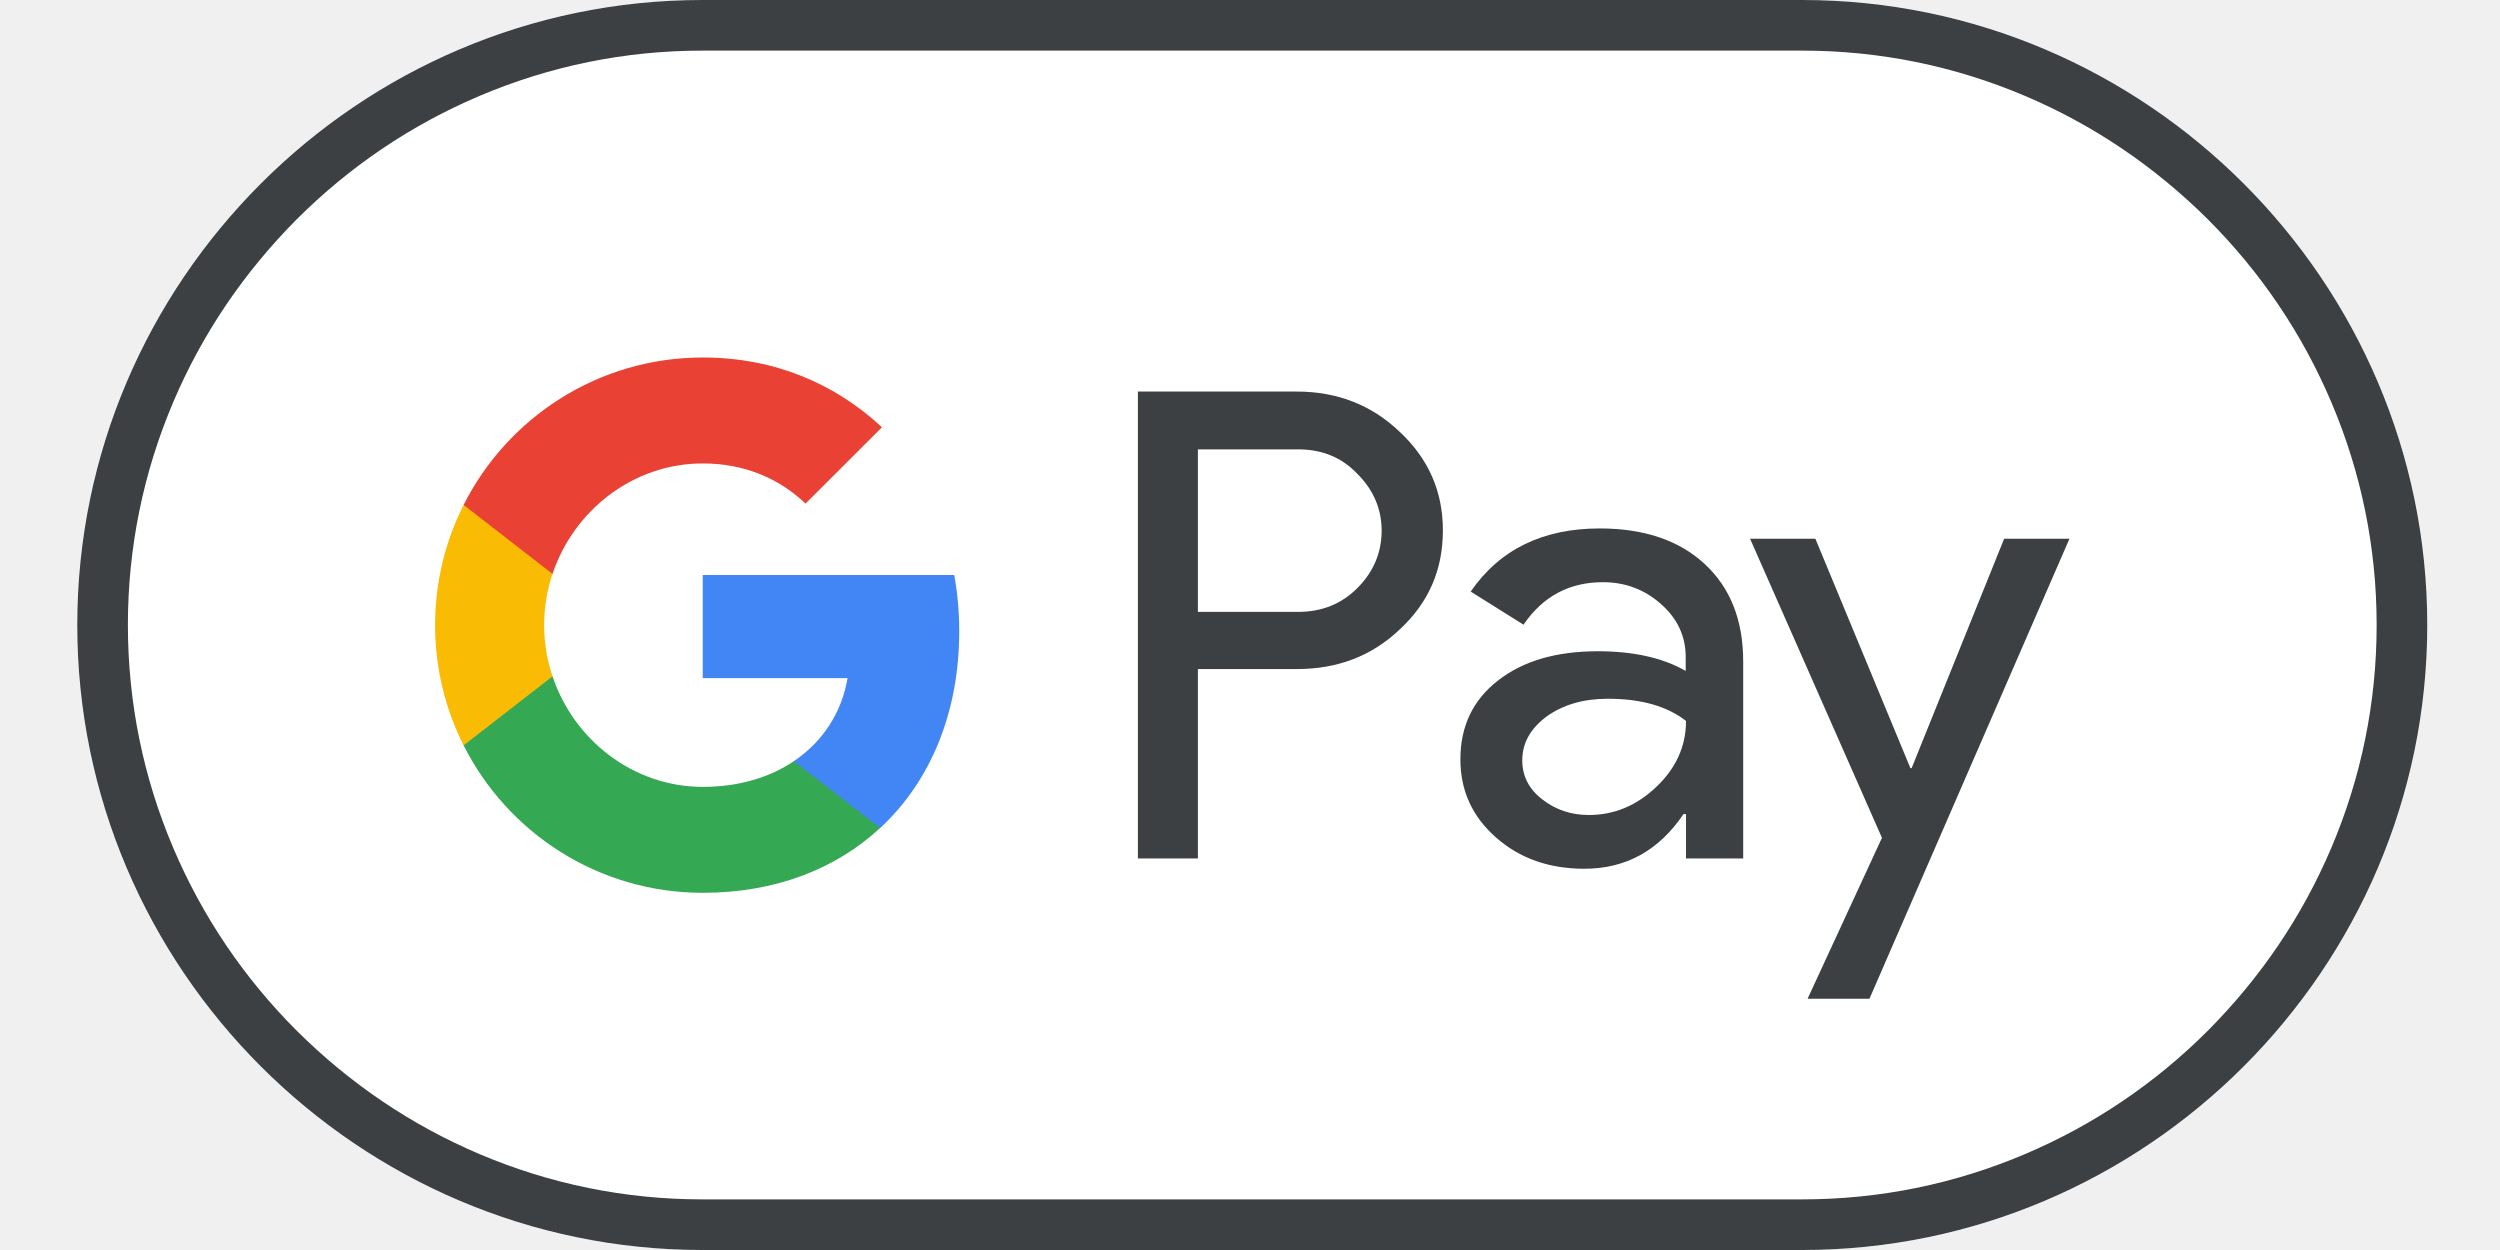
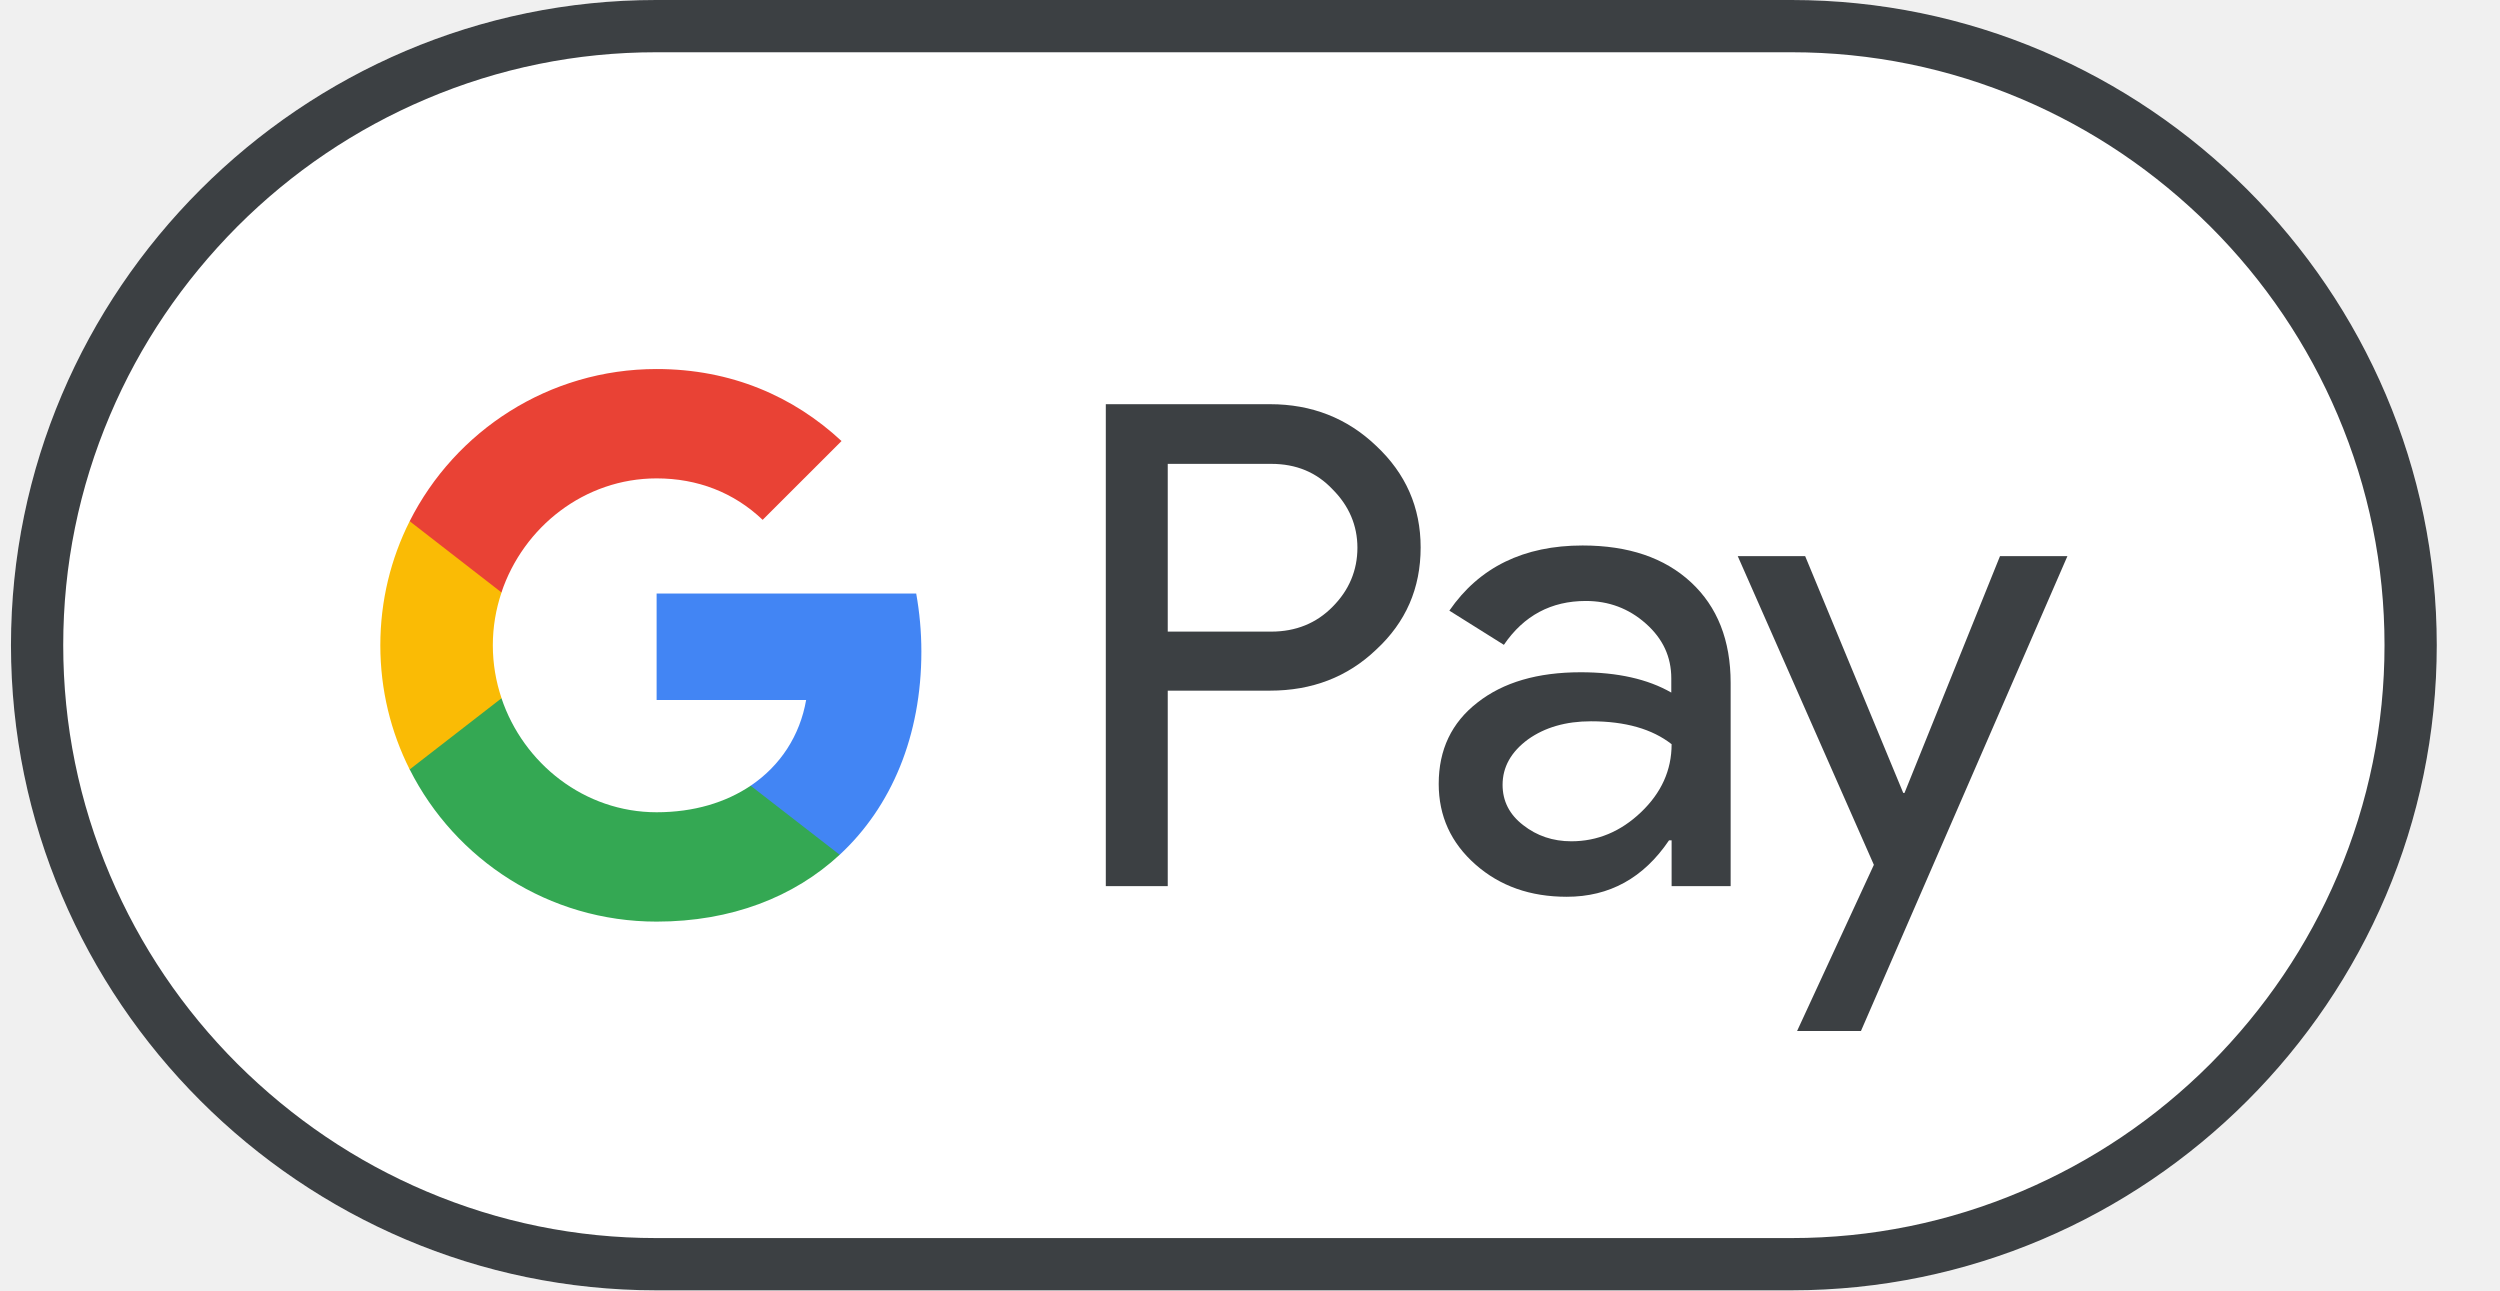
- <svg xmlns="http://www.w3.org/2000/svg" width="32" height="16" viewBox="0 0 32 16" fill="none">
+ <svg xmlns="http://www.w3.org/2000/svg" width="31" height="16" viewBox="0 0 31 16" fill="none">
  <g clip-path="url(#clip0_7283_26214)">
-     <path d="M23.069 0H8.989C4.589 0 0.989 3.6 0.989 8C0.989 12.4 4.589 16 8.989 16H23.069C27.469 16 31.069 12.4 31.069 8C31.069 3.6 27.469 0 23.069 0Z" fill="white" />
-     <path d="M23.069 0.648C24.057 0.648 25.017 0.844 25.921 1.228C26.797 1.6 27.581 2.132 28.261 2.808C28.937 3.484 29.469 4.272 29.841 5.148C30.225 6.052 30.421 7.012 30.421 8C30.421 8.988 30.225 9.948 29.841 10.852C29.469 11.728 28.937 12.512 28.261 13.192C27.585 13.868 26.797 14.4 25.921 14.772C25.017 15.156 24.057 15.352 23.069 15.352H8.989C8.001 15.352 7.041 15.156 6.137 14.772C5.261 14.4 4.477 13.868 3.797 13.192C3.121 12.516 2.589 11.728 2.217 10.852C1.833 9.948 1.637 8.988 1.637 8C1.637 7.012 1.833 6.052 2.217 5.148C2.589 4.272 3.121 3.488 3.797 2.808C4.473 2.132 5.261 1.6 6.137 1.228C7.041 0.844 8.001 0.648 8.989 0.648H23.069ZM23.069 0H8.989C4.589 0 0.989 3.6 0.989 8C0.989 12.4 4.589 16 8.989 16H23.069C27.469 16 31.069 12.4 31.069 8C31.069 3.6 27.469 0 23.069 0Z" fill="#3C4043" />
-     <path d="M15.333 8.568V10.988H14.565V5.012H16.601C17.117 5.012 17.557 5.184 17.917 5.528C18.285 5.872 18.469 6.292 18.469 6.788C18.469 7.296 18.285 7.716 17.917 8.056C17.561 8.396 17.121 8.564 16.601 8.564H15.333V8.568ZM15.333 5.748V7.832H16.617C16.921 7.832 17.177 7.728 17.377 7.524C17.581 7.32 17.685 7.072 17.685 6.792C17.685 6.516 17.581 6.272 17.377 6.068C17.177 5.856 16.925 5.752 16.617 5.752H15.333V5.748Z" fill="#3C4043" />
-     <path d="M20.477 6.764C21.045 6.764 21.493 6.916 21.821 7.22C22.149 7.524 22.313 7.94 22.313 8.468V10.988H21.581V10.42H21.549C21.233 10.888 20.809 11.12 20.281 11.12C19.829 11.12 19.453 10.988 19.149 10.72C18.845 10.452 18.693 10.12 18.693 9.72C18.693 9.296 18.853 8.96 19.173 8.712C19.493 8.46 19.921 8.336 20.453 8.336C20.909 8.336 21.285 8.42 21.577 8.588V8.412C21.577 8.144 21.473 7.92 21.261 7.732C21.049 7.544 20.801 7.452 20.517 7.452C20.089 7.452 19.749 7.632 19.501 7.996L18.825 7.572C19.197 7.032 19.749 6.764 20.477 6.764ZM19.485 9.732C19.485 9.932 19.569 10.1 19.741 10.232C19.909 10.364 20.109 10.432 20.337 10.432C20.661 10.432 20.949 10.312 21.201 10.072C21.453 9.832 21.581 9.552 21.581 9.228C21.341 9.04 21.009 8.944 20.581 8.944C20.269 8.944 20.009 9.02 19.801 9.168C19.589 9.324 19.485 9.512 19.485 9.732Z" fill="#3C4043" />
-     <path d="M26.489 6.896L23.929 12.784H23.137L24.089 10.724L22.401 6.896H23.237L24.453 9.832H24.469L25.653 6.896H26.489Z" fill="#3C4043" />
-     <path d="M12.278 8.08C12.278 7.83 12.256 7.59 12.214 7.36H8.995V8.68L10.849 8.68C10.774 9.119 10.532 9.494 10.161 9.743V10.6H11.265C11.909 10.003 12.278 9.122 12.278 8.08Z" fill="#4285F4" />
-     <path d="M10.162 9.743C9.854 9.95 9.459 10.072 8.996 10.072C8.102 10.072 7.344 9.469 7.072 8.657H5.934V9.54C6.498 10.66 7.657 11.428 8.996 11.428C9.922 11.428 10.699 11.123 11.265 10.599L10.162 9.743Z" fill="#34A853" />
-     <path d="M6.965 8.002C6.965 7.774 7.003 7.554 7.072 7.346V6.463H5.934C5.701 6.926 5.569 7.448 5.569 8.002C5.569 8.556 5.701 9.078 5.934 9.541L7.072 8.658C7.003 8.45 6.965 8.23 6.965 8.002Z" fill="#FABB05" />
-     <path d="M8.996 5.932C9.501 5.932 9.954 6.106 10.311 6.446L11.289 5.469C10.695 4.916 9.92 4.576 8.996 4.576C7.657 4.576 6.498 5.344 5.934 6.463L7.072 7.346C7.344 6.534 8.102 5.932 8.996 5.932Z" fill="#E94235" />
+     <path d="M22.216 0H8.136C3.736 0 0.136 3.6 0.136 8C0.136 12.4 3.736 16 8.136 16H22.216C26.616 16 30.216 12.4 30.216 8C30.216 3.6 26.616 0 22.216 0Z" fill="white" />
+     <path d="M22.216 0.648C23.204 0.648 24.164 0.844 25.068 1.228C25.944 1.6 26.728 2.132 27.408 2.808C28.084 3.484 28.616 4.272 28.988 5.148C29.372 6.052 29.568 7.012 29.568 8C29.568 8.988 29.372 9.948 28.988 10.852C28.616 11.728 28.084 12.512 27.408 13.192C26.732 13.868 25.944 14.4 25.068 14.772C24.164 15.156 23.204 15.352 22.216 15.352H8.136C7.148 15.352 6.188 15.156 5.284 14.772C4.408 14.4 3.624 13.868 2.944 13.192C2.268 12.516 1.736 11.728 1.364 10.852C0.98 9.948 0.784 8.988 0.784 8C0.784 7.012 0.98 6.052 1.364 5.148C1.736 4.272 2.268 3.488 2.944 2.808C3.62 2.132 4.408 1.6 5.284 1.228C6.188 0.844 7.148 0.648 8.136 0.648H22.216ZM22.216 0H8.136C3.736 0 0.136 3.6 0.136 8C0.136 12.4 3.736 16 8.136 16H22.216C26.616 16 30.216 12.4 30.216 8C30.216 3.6 26.616 0 22.216 0Z" fill="#3C4043" />
+     <path d="M14.48 8.568V10.988H13.712V5.012H15.748C16.264 5.012 16.704 5.184 17.064 5.528C17.432 5.872 17.616 6.292 17.616 6.788C17.616 7.296 17.432 7.716 17.064 8.056C16.708 8.396 16.268 8.564 15.748 8.564H14.48V8.568ZM14.48 5.748V7.832H15.764C16.068 7.832 16.324 7.728 16.524 7.524C16.728 7.32 16.832 7.072 16.832 6.792C16.832 6.516 16.728 6.272 16.524 6.068C16.324 5.856 16.072 5.752 15.764 5.752H14.48V5.748Z" fill="#3C4043" />
+     <path d="M19.624 6.764C20.192 6.764 20.64 6.916 20.968 7.22C21.296 7.524 21.46 7.94 21.46 8.468V10.988H20.728V10.42H20.696C20.38 10.888 19.956 11.12 19.428 11.12C18.976 11.12 18.6 10.988 18.296 10.72C17.992 10.452 17.84 10.12 17.84 9.72C17.84 9.296 18 8.96 18.32 8.712C18.64 8.46 19.068 8.336 19.6 8.336C20.056 8.336 20.432 8.42 20.724 8.588V8.412C20.724 8.144 20.62 7.92 20.408 7.732C20.196 7.544 19.948 7.452 19.664 7.452C19.236 7.452 18.896 7.632 18.648 7.996L17.972 7.572C18.344 7.032 18.896 6.764 19.624 6.764ZM18.632 9.732C18.632 9.932 18.716 10.1 18.888 10.232C19.056 10.364 19.256 10.432 19.484 10.432C19.808 10.432 20.096 10.312 20.348 10.072C20.6 9.832 20.728 9.552 20.728 9.228C20.488 9.04 20.156 8.944 19.728 8.944C19.416 8.944 19.156 9.02 18.948 9.168C18.736 9.324 18.632 9.512 18.632 9.732Z" fill="#3C4043" />
+     <path d="M25.636 6.896L23.076 12.784H22.284L23.236 10.724L21.548 6.896H22.384L23.6 9.832H23.616L24.8 6.896H25.636Z" fill="#3C4043" />
+     <path d="M11.425 8.08C11.425 7.83 11.402 7.59 11.361 7.36H8.142V8.68L9.996 8.68C9.92 9.119 9.678 9.494 9.308 9.743V10.6H10.411C11.056 10.003 11.425 9.122 11.425 8.08Z" fill="#4285F4" />
+     <path d="M9.308 9.743C9.001 9.95 8.605 10.072 8.142 10.072C7.248 10.072 6.49 9.469 6.218 8.657H5.08V9.54C5.644 10.66 6.803 11.428 8.142 11.428C9.068 11.428 9.846 11.123 10.412 10.599L9.308 9.743Z" fill="#34A853" />
+     <path d="M6.111 8.002C6.111 7.774 6.149 7.554 6.219 7.346V6.463H5.08C4.847 6.926 4.716 7.448 4.716 8.002C4.716 8.556 4.847 9.078 5.08 9.541L6.219 8.658C6.149 8.45 6.111 8.23 6.111 8.002Z" fill="#FABB05" />
+     <path d="M8.142 5.932C8.648 5.932 9.1 6.106 9.457 6.446L10.435 5.469C9.841 4.916 9.067 4.576 8.142 4.576C6.804 4.576 5.644 5.344 5.08 6.463L6.218 7.346C6.49 6.534 7.248 5.932 8.142 5.932Z" fill="#E94235" />
  </g>
  <defs>
    <clipPath id="clip0_7283_26214">
-       <rect width="30.08" height="16" fill="white" transform="translate(0.989258)" />
+       <rect width="30.08" height="16" fill="white" transform="translate(0.135742)" />
    </clipPath>
  </defs>
</svg>
